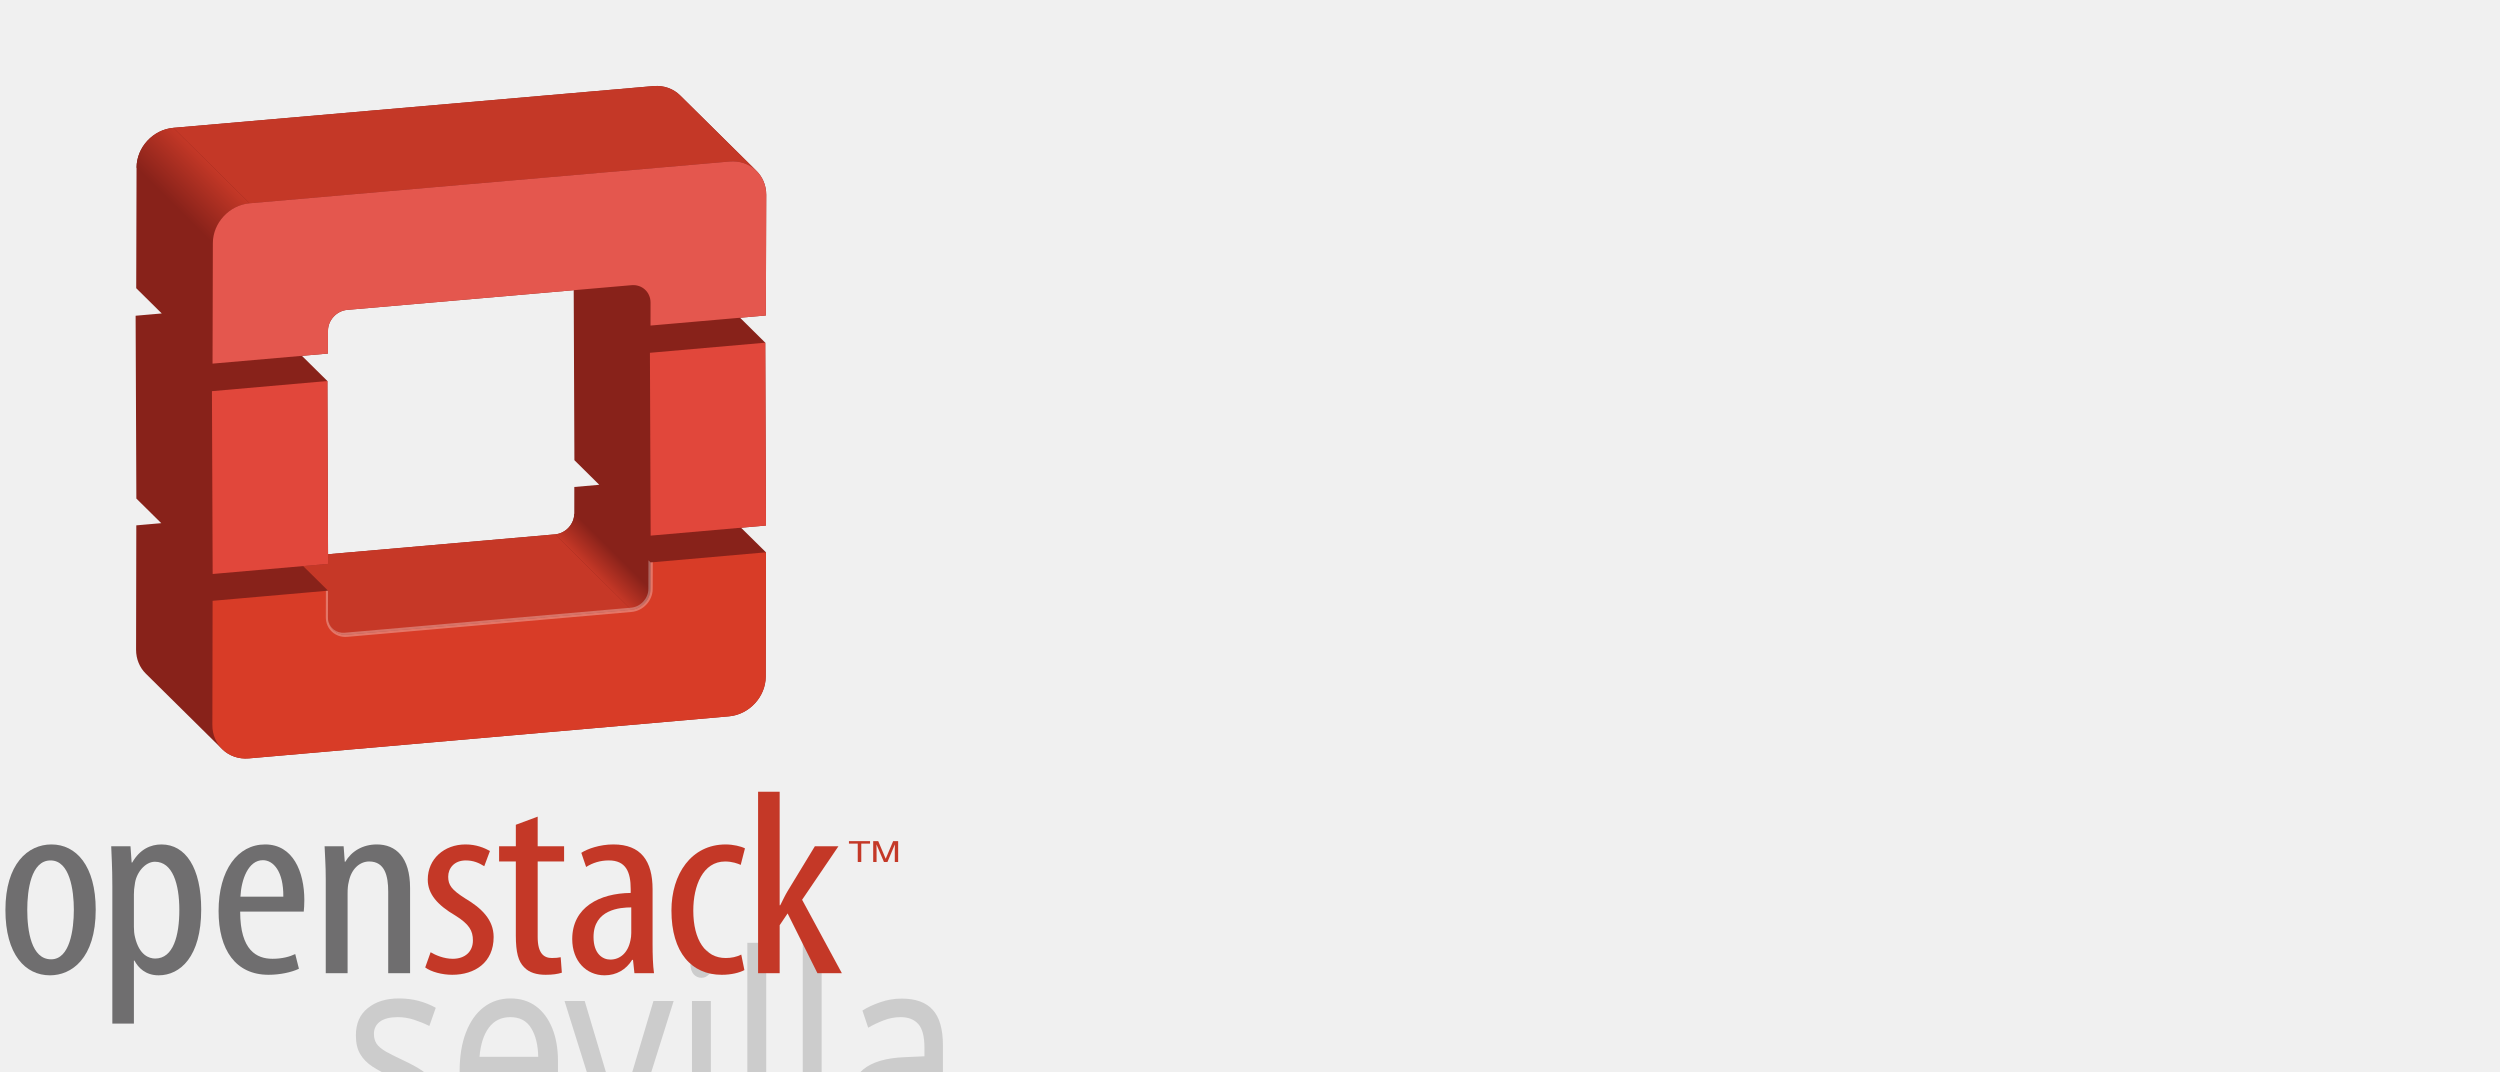
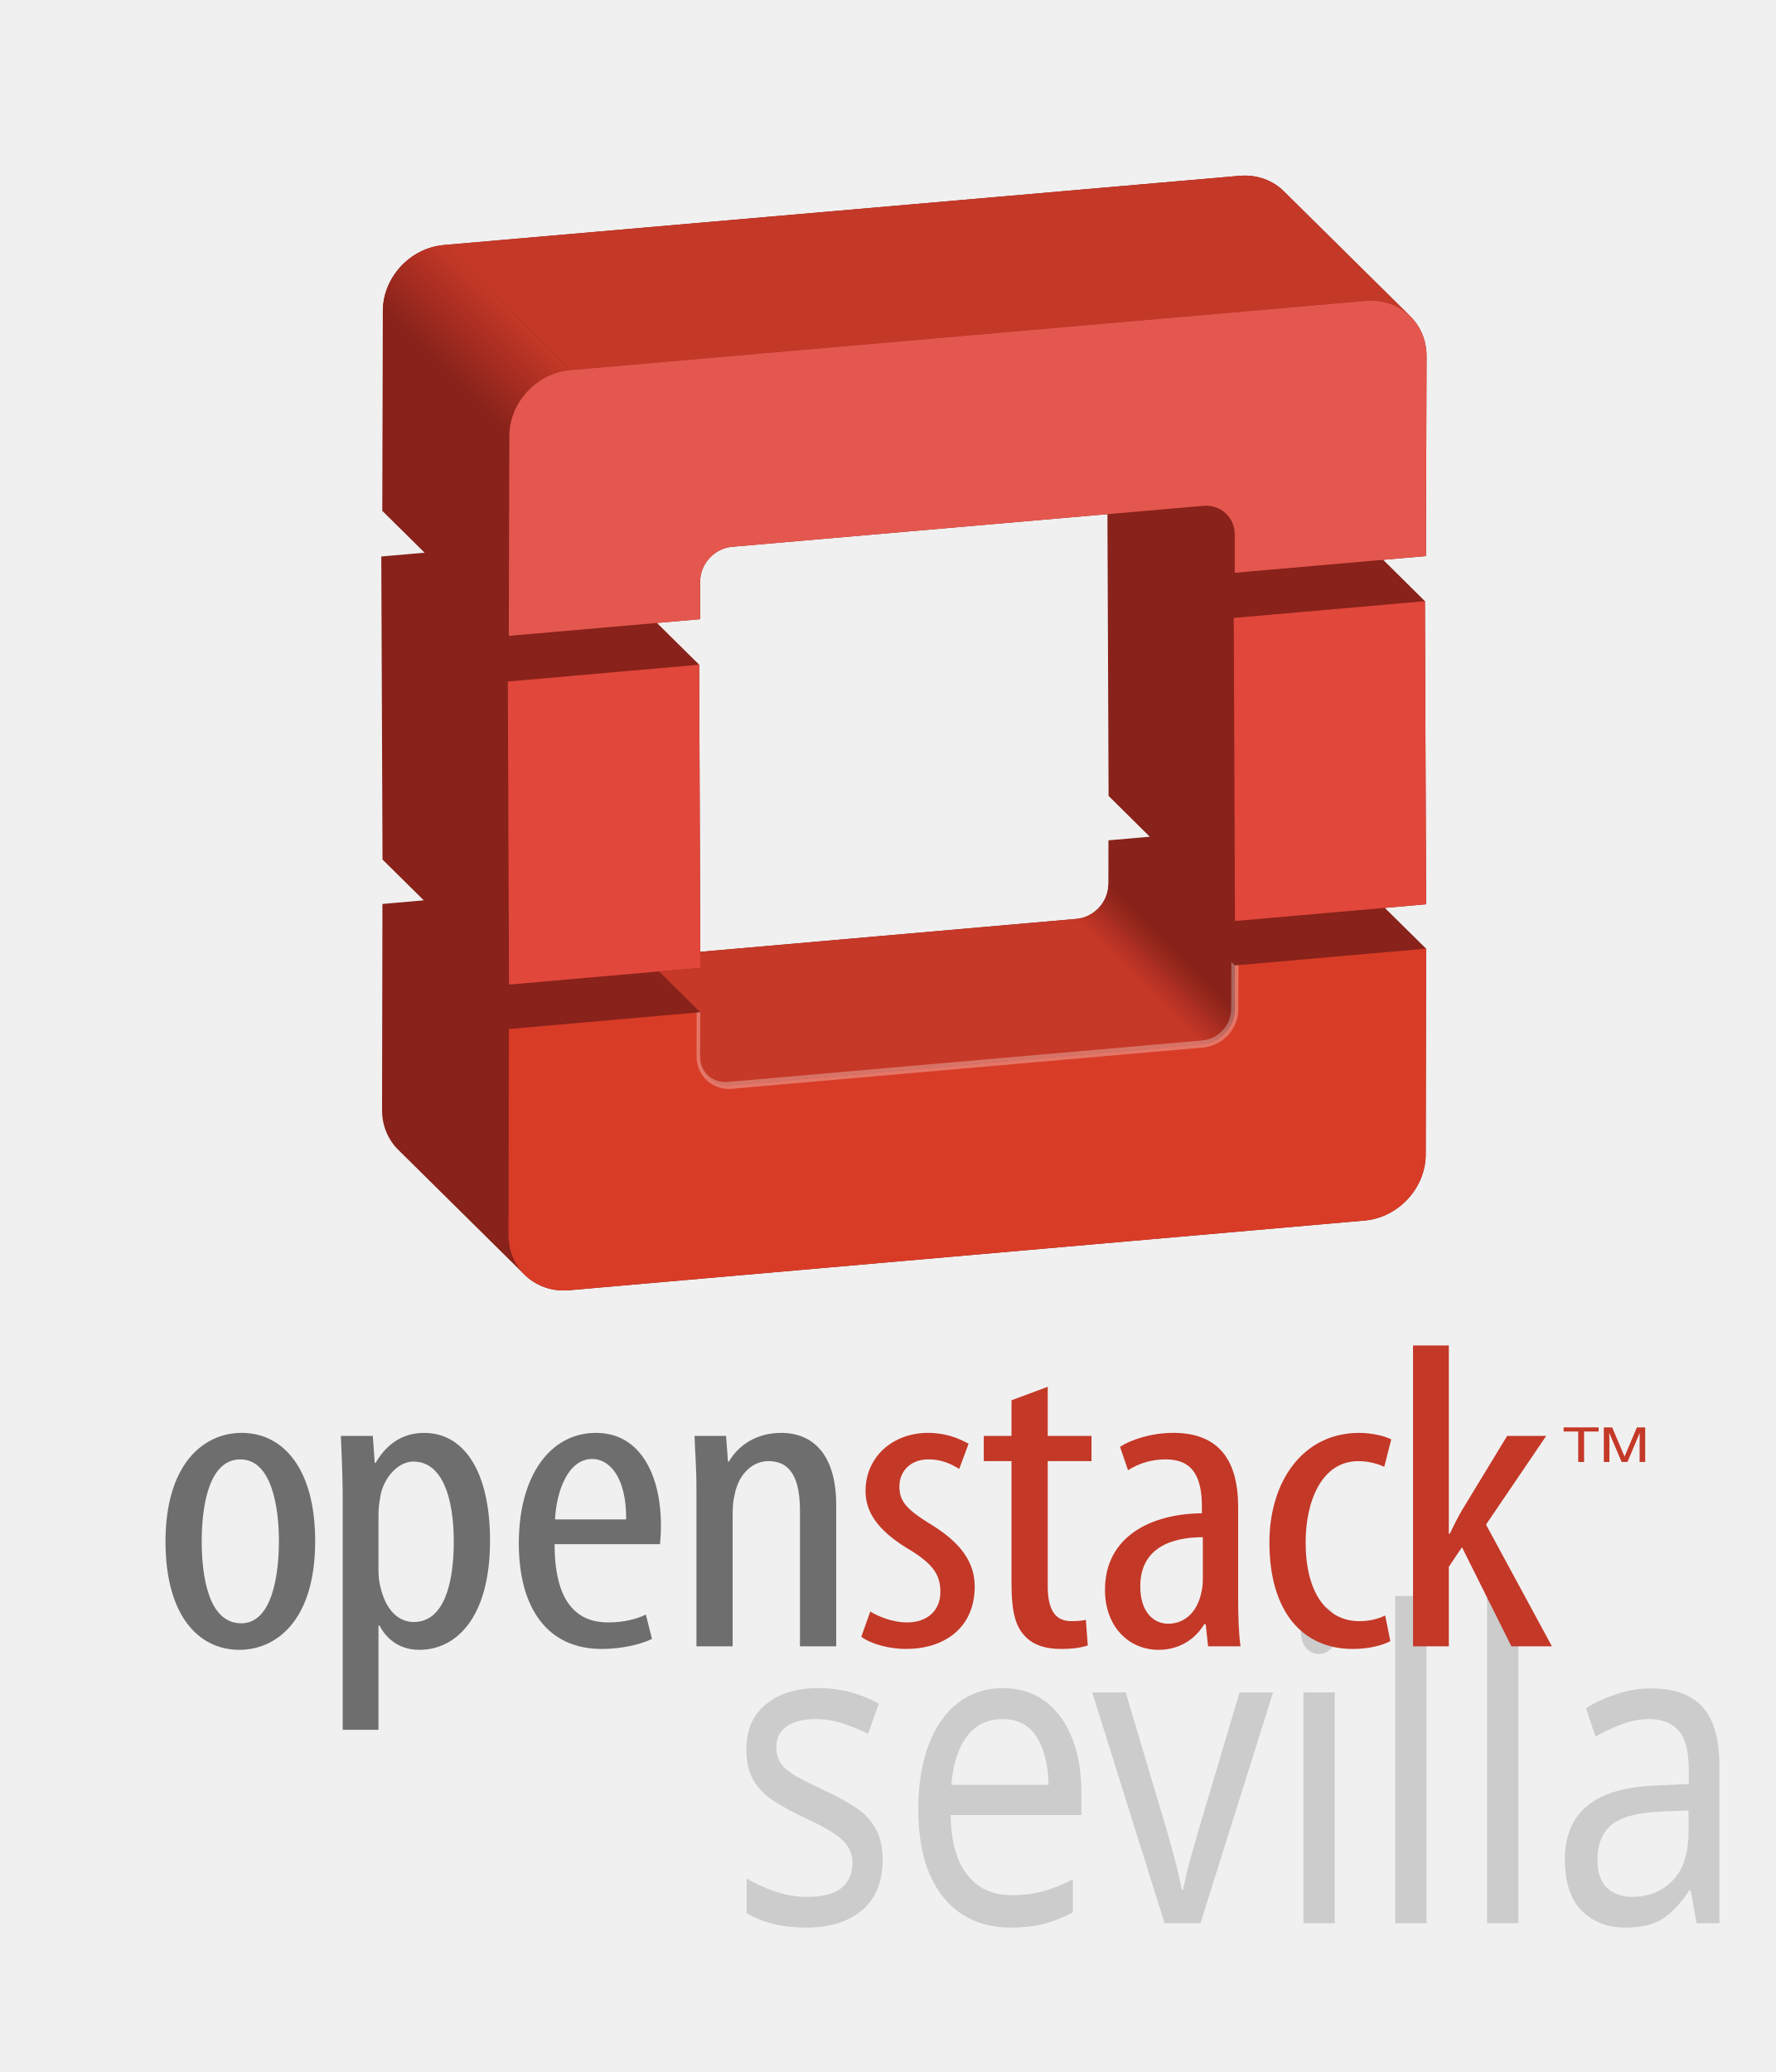
- <svg xmlns="http://www.w3.org/2000/svg" xmlns:xlink="http://www.w3.org/1999/xlink" width="248.031" height="106.299" id="svg4067" version="1.1">
+ <svg xmlns="http://www.w3.org/2000/svg" xmlns:xlink="http://www.w3.org/1999/xlink" width="106.299" height="124.016" id="svg4067" version="1.1">
  <defs id="defs4069">
-     <pattern id="Polkadots-largewhite" patternTransform="translate(0,0) scale(10,10)" height="10" width="10" patternUnits="userSpaceOnUse">
-       <circle id="circle5320" r="0.45" cy="0.810" cx="2.567" style="fill:white;stroke:none" />
-       <circle id="circle5322" r="0.45" cy="2.33" cx="3.048" style="fill:white;stroke:none" />
-       <circle id="circle5324" r="0.45" cy="2.415" cx="4.418" style="fill:white;stroke:none" />
-       <circle id="circle5326" r="0.45" cy="3.029" cx="1.844" style="fill:white;stroke:none" />
-       <circle id="circle5328" r="0.45" cy="1.363" cx="6.08" style="fill:white;stroke:none" />
-       <circle id="circle5330" r="0.45" cy="4.413" cx="5.819" style="fill:white;stroke:none" />
-       <circle id="circle5332" r="0.45" cy="4.048" cx="4.305" style="fill:white;stroke:none" />
-       <circle id="circle5334" r="0.45" cy="3.045" cx="5.541" style="fill:white;stroke:none" />
-       <circle id="circle5336" r="0.45" cy="5.527" cx="4.785" style="fill:white;stroke:none" />
-       <circle id="circle5338" r="0.45" cy="5.184" cx="2.667" style="fill:white;stroke:none" />
-       <circle id="circle5340" r="0.45" cy="1.448" cx="7.965" style="fill:white;stroke:none" />
-       <circle id="circle5342" r="0.45" cy="5.049" cx="7.047" style="fill:white;stroke:none" />
-       <circle id="circle5344" r="0.45" cy="0.895" cx="4.340" style="fill:white;stroke:none" />
-       <circle id="circle5346" r="0.45" cy="0.340" cx="7.125" style="fill:white;stroke:none" />
-       <circle id="circle5348" r="0.45" cy="1.049" cx="9.553" style="fill:white;stroke:none" />
-       <circle id="circle5350" r="0.45" cy="2.689" cx="7.006" style="fill:white;stroke:none" />
-       <circle id="circle5352" r="0.45" cy="2.689" cx="8.909" style="fill:white;stroke:none" />
-       <circle id="circle5354" r="0.45" cy="4.407" cx="9.315" style="fill:white;stroke:none" />
-       <circle id="circle5356" r="0.45" cy="3.870" cx="7.820" style="fill:white;stroke:none" />
-       <circle id="circle5358" r="0.45" cy="5.948" cx="8.270" style="fill:white;stroke:none" />
-       <circle id="circle5360" r="0.45" cy="7.428" cx="7.973" style="fill:white;stroke:none" />
-       <circle id="circle5362" r="0.45" cy="8.072" cx="9.342" style="fill:white;stroke:none" />
-       <circle id="circle5364" r="0.45" cy="9.315" cx="8.206" style="fill:white;stroke:none" />
-       <circle id="circle5366" r="0.45" cy="9.475" cx="9.682" style="fill:white;stroke:none" />
-       <circle id="circle5368" r="0.45" cy="6.186" cx="9.688" style="fill:white;stroke:none" />
-       <circle id="circle5370" r="0.45" cy="6.296" cx="3.379" style="fill:white;stroke:none" />
-       <circle id="circle5372" r="0.45" cy="8.204" cx="2.871" style="fill:white;stroke:none" />
-       <circle id="circle5374" r="0.45" cy="8.719" cx="4.59" style="fill:white;stroke:none" />
-       <circle id="circle5376" r="0.45" cy="9.671" cx="3.181" style="fill:white;stroke:none" />
-       <circle id="circle5378" r="0.45" cy="7.315" cx="5.734" style="fill:white;stroke:none" />
-       <circle id="circle5380" r="0.45" cy="6.513" cx="6.707" style="fill:white;stroke:none" />
-       <circle id="circle5382" r="0.45" cy="9.670" cx="5.730" style="fill:white;stroke:none" />
-       <circle id="circle5384" r="0.45" cy="8.373" cx="6.535" style="fill:white;stroke:none" />
-       <circle id="circle5386" r="0.45" cy="7.154" cx="4.37" style="fill:white;stroke:none" />
-       <circle id="circle5388" r="0.45" cy="7.25" cx="0.622" style="fill:white;stroke:none" />
-       <circle id="circle5390" r="0.45" cy="5.679" cx="0.831" style="fill:white;stroke:none" />
-       <circle id="circle5392" r="0.45" cy="8.519" cx="1.257" style="fill:white;stroke:none" />
-       <circle id="circle5394" r="0.45" cy="6.877" cx="1.989" style="fill:white;stroke:none" />
-       <circle id="circle5396" r="0.45" cy="3.181" cx="0.374" style="fill:white;stroke:none" />
-       <circle id="circle5398" r="0.45" cy="1.664" cx="1.166" style="fill:white;stroke:none" />
-       <circle id="circle5400" r="0.45" cy="0.093" cx="1.151" style="fill:white;stroke:none" />
-       <circle id="circle5402" r="0.45" cy="10.093" cx="1.151" style="fill:white;stroke:none" />
-       <circle id="circle5404" r="0.45" cy="4.451" cx="1.302" style="fill:white;stroke:none" />
-       <circle id="circle5406" r="0.45" cy="3.763" cx="3.047" style="fill:white;stroke:none" />
-     </pattern>
    <linearGradient id="SVGID_3_" gradientUnits="userSpaceOnUse" x1="429.749" y1="690.019" x2="431.228" y2="688.539">
      <stop offset="0" style="stop-color:#C63827" id="stop2888" />
      <stop offset="1" style="stop-color:#88221A" id="stop2890" />
    </linearGradient>
    <linearGradient id="SVGID_5_" gradientUnits="userSpaceOnUse" x1="399.069" y1="663.081" x2="401.867" y2="660.283">
      <stop offset="0" style="stop-color:#88221A" id="stop2902" />
      <stop offset="1" style="stop-color:#C43827" id="stop2904" />
    </linearGradient>
    <linearGradient id="linearGradient15368" gradientUnits="userSpaceOnUse" x1="399.069" y1="663.081" x2="401.867" y2="660.283">
      <stop offset="0" style="stop-color:#88221A" id="stop15370" />
      <stop offset="1" style="stop-color:#C43827" id="stop15372" />
    </linearGradient>
    <clipPath id="SVGID_6_">
      <use xlink:href="#SVGID_4_" overflow="visible" id="use2909" style="overflow:visible" x="0" y="0" width="715.558" height="742.133" />
    </clipPath>
    <linearGradient id="SVGID_7_" gradientUnits="userSpaceOnUse" x1="409.951" y1="668.428" x2="428.871" y2="649.508">
      <stop offset="0" style="stop-color:#88221A" id="stop2914" />
      <stop offset="1" style="stop-color:#C43827" id="stop2916" />
    </linearGradient>
    <linearGradient xlink:href="#SVGID_5_" id="linearGradient6437" gradientUnits="userSpaceOnUse" x1="399.069" y1="663.081" x2="401.867" y2="660.283" />
  </defs>
-   <g id="layer1" transform="translate(0,-946.0624)">
-     <text xml:space="preserve" style="font-size:23.435px;font-style:normal;font-variant:normal;font-weight:normal;font-stretch:normal;text-align:start;line-height:125%;letter-spacing:0px;word-spacing:0px;writing-mode:lr-tb;text-anchor:start;fill:#cccccc;fill-opacity:1;stroke:none;font-family:Cabin;-inkscape-font-specification:Cabin" x="37.631" y="962.966" id="text6555" transform="scale(0.909148,1.099931)">
-       <tspan id="tspan6557" x="37.631" y="962.966" style="font-size:23.435px;font-style:normal;font-variant:normal;font-weight:normal;font-stretch:normal;text-align:start;line-height:125%;writing-mode:lr-tb;text-anchor:start;fill:#cccccc;font-family:Cabin;-inkscape-font-specification:Cabin">sevilla</tspan>
+   <g id="layer1" transform="translate(0,-928.3459)">
+     <text xml:space="preserve" style="font-size:23.435px;font-style:normal;font-variant:normal;font-weight:normal;font-stretch:normal;text-align:start;line-height:125%;letter-spacing:0px;word-spacing:0px;writing-mode:lr-tb;text-anchor:start;fill:#cccccc;fill-opacity:1;stroke:none;font-family:Cabin;-inkscape-font-specification:Cabin" x="47.936" y="948.662" id="text6555" transform="scale(0.909148,1.099931)">
+       <tspan id="tspan6557" x="47.936" y="948.662" style="font-size:23.435px;font-style:normal;font-variant:normal;font-weight:normal;font-stretch:normal;text-align:start;line-height:125%;writing-mode:lr-tb;text-anchor:start;fill:#cccccc;font-family:Cabin;-inkscape-font-specification:Cabin">sevilla</tspan>
    </text>
  </g>
-   <path d="m 56.919,28.79 -22.472,1.954 c -1.044,0.092 -1.901,1.014 -1.905,2.058 l -0.005,2.274 -2.585,0.225 2.53,2.501 0.066,17.184 22.52,-1.971 c 1.05,-0.092 1.905,-1.014 1.908,-2.067 l 0.003,-2.634 2.476,-0.217 -2.467,-2.441 -0.069,-16.867 z M 17.193,12.682 64.825,8.541 c 1.05,-0.089 1.999,0.273 2.656,0.929 l 1.514,1.496 6.057,5.989 c 0.603,0.596 0.969,1.428 0.969,2.383 l -0.037,11.962 -2.561,0.222 2.501,2.478 0.071,18.14 -2.471,0.218 2.469,2.439 -0.023,12.33 c -0.007,1.997 -1.634,3.764 -3.647,3.943 l -47.629,4.173 c -1.051,0.092 -1.999,-0.274 -2.663,-0.929 l -7.569,-7.485 c -0.6,-0.595 -0.965,-1.432 -0.962,-2.379 l 0.023,-12.328 2.476,-0.218 -2.471,-2.442 -0.073,-18.137 2.593,-0.227 -2.534,-2.506 0.033,-11.962 c 0.003,-2.008 1.636,-3.771 3.644,-3.945 z" id="path2879" style="fill:#88221a" />
-   <g id="g2881" transform="matrix(1.370412,0,0,1.370412,-529.9741,-888.7039)">
+   <path d="m 66.288,30.773 -22.472,1.954 c -1.044,0.092 -1.901,1.014 -1.905,2.058 l -0.005,2.274 -2.585,0.225 2.53,2.501 0.066,17.184 22.52,-1.971 c 1.05,-0.092 1.905,-1.014 1.908,-2.067 l 0.003,-2.634 2.476,-0.217 -2.467,-2.441 -0.069,-16.867 z m -39.726,-16.108 47.631,-4.141 c 1.05,-0.089 1.999,0.273 2.656,0.929 l 1.514,1.496 6.057,5.989 c 0.603,0.596 0.969,1.428 0.969,2.383 l -0.037,11.962 -2.561,0.222 2.501,2.478 0.071,18.14 -2.471,0.218 2.469,2.439 -0.023,12.33 c -0.007,1.997 -1.634,3.764 -3.647,3.943 l -47.629,4.173 c -1.051,0.092 -1.999,-0.274 -2.663,-0.929 l -7.569,-7.485 c -0.6,-0.595 -0.965,-1.432 -0.962,-2.379 l 0.023,-12.328 2.476,-0.218 -2.471,-2.442 -0.073,-18.137 2.593,-0.227 -2.534,-2.506 0.033,-11.962 c 0.003,-2.008 1.636,-3.771 3.644,-3.945 z" id="path2879" style="fill:#88221a" />
+   <g id="g2881" transform="matrix(1.370412,0,0,1.370412,-520.605,-886.7205)">
    <path d="m 410.476,688.617 16.433,-1.438 5.523,5.463 -20.58,1.802 c -0.765,0.069 -1.382,-0.497 -1.382,-1.264 l 0.006,-1.923 -1.802,-1.781 1.805,-0.158 -0.003,-0.701 z" id="path2883" style="fill:#c63827" />
  </g>
-   <g id="g2885" transform="matrix(1.370412,0,0,1.370412,-529.9741,-888.7039)">
+   <g id="g2885" transform="matrix(1.370412,0,0,1.370412,-520.605,-886.7205)">
    <linearGradient id="linearGradient15387" gradientUnits="userSpaceOnUse" x1="429.749" y1="690.019" x2="431.228" y2="688.539">
      <stop offset="0" style="stop-color:#C63827" id="stop15389" />
      <stop offset="1" style="stop-color:#88221A" id="stop15391" />
    </linearGradient>
    <path d="m 432.432,692.642 -5.523,-5.463 c 0.766,-0.067 1.39,-0.74 1.392,-1.508 l 5.523,5.465 c -0.003,0.766 -0.629,1.438 -1.392,1.506 z" id="path2892" style="fill:url(#SVGID_3_)" />
  </g>
-   <g id="g2894" transform="matrix(1.370412,0,0,1.370412,-529.9741,-888.7039)">
+   <g id="g2894" transform="matrix(1.370412,0,0,1.370412,-520.605,-886.7205)">
    <g id="g2896">
      <defs id="defs2898">
        <path id="SVGID_4_" d="m 402.137,666.088 -5.523,-5.463 c 0.002,-1.463 1.193,-2.75 2.659,-2.877 l 5.522,5.463 c -1.463,0.129 -2.655,1.415 -2.658,2.877 z" />
      </defs>
      <linearGradient id="linearGradient15398" gradientUnits="userSpaceOnUse" x1="399.069" y1="663.081" x2="401.867" y2="660.283">
        <stop offset="0" style="stop-color:#88221A" id="stop15400" />
        <stop offset="1" style="stop-color:#C43827" id="stop15402" />
      </linearGradient>
      <use xlink:href="#SVGID_4_" overflow="visible" id="use2906" style="fill:url(#linearGradient6437);overflow:visible" x="0" y="0" width="715.558" height="742.133" />
      <clipPath id="clipPath15405">
        <use xlink:href="#SVGID_4_" overflow="visible" id="use15407" style="overflow:visible" x="0" y="0" width="715.558" height="742.133" />
      </clipPath>
      <g clip-path="url(#SVGID_6_)" id="g2911">
        <linearGradient id="linearGradient15410" gradientUnits="userSpaceOnUse" x1="409.951" y1="668.428" x2="428.871" y2="649.508">
          <stop offset="0" style="stop-color:#88221A" id="stop15412" />
          <stop offset="1" style="stop-color:#C43827" id="stop15414" />
        </linearGradient>
-         <polygon points="439.55,660.187 404.795,663.211 399.272,657.748 434.029,654.726 " id="polygon2918" style="fill:url(#SVGID_7_)" />
+         <polygon points="399.272,657.748 434.029,654.726 439.55,660.187 404.795,663.211 " id="polygon2918" style="fill:url(#SVGID_7_)" />
      </g>
    </g>
  </g>
-   <g id="g2920" transform="matrix(1.370412,0,0,1.370412,-529.9741,-888.7039)">
+   <g id="g2920" transform="matrix(1.370412,0,0,1.370412,-520.605,-886.7205)">
    <path d="m 442.18,688.479 -0.017,8.997 c -0.005,1.457 -1.192,2.747 -2.661,2.877 l -34.755,3.045 c -1.463,0.129 -2.65,-0.955 -2.646,-2.413 l 0.017,-8.995 8.358,-0.733 -0.006,1.923 c 0,0.767 0.617,1.333 1.382,1.264 l 20.58,-1.802 c 0.764,-0.067 1.39,-0.739 1.392,-1.506 l 0.004,-1.924 8.352,-0.733 z" id="path2922" style="fill:#d83c27" />
  </g>
-   <g id="g2924" transform="matrix(1.370412,0,0,1.370412,-529.9741,-888.7039)">
-     <polygon points="433.778,674.035 442.129,673.303 442.181,686.54 433.831,687.271 " id="polygon2926" style="fill:#e1473b" />
+   <g id="g2924" transform="matrix(1.370412,0,0,1.370412,-520.605,-886.7205)">
+     <polygon points="442.181,686.54 433.831,687.271 433.778,674.035 442.129,673.303 " id="polygon2926" style="fill:#e1473b" />
  </g>
-   <g id="g2928" transform="matrix(1.370412,0,0,1.370412,-529.9741,-888.7039)">
+   <g id="g2928" transform="matrix(1.370412,0,0,1.370412,-520.605,-886.7205)">
    <path d="m 435.968,655.403 1.105,1.092 4.42,4.37 c -0.482,-0.479 -1.175,-0.743 -1.943,-0.679 l -34.755,3.024 -5.522,-5.463 34.757,-3.022 c 0.765,-0.065 1.458,0.2 1.938,0.678 z" id="path2930" style="fill:#c43827" />
  </g>
-   <g id="g2932" transform="matrix(1.370412,0,0,1.370412,-529.9741,-888.7039)">
-     <polygon points="402.07,676.812 410.428,676.078 410.479,689.317 402.122,690.048 " id="polygon2934" style="fill:#e1473b" />
+   <g id="g2932" transform="matrix(1.370412,0,0,1.370412,-520.605,-886.7205)">
+     <polygon points="410.479,689.317 402.122,690.048 402.07,676.812 410.428,676.078 " id="polygon2934" style="fill:#e1473b" />
  </g>
-   <g id="g2936" transform="matrix(1.370412,0,0,1.370412,-529.9741,-888.7039)">
+   <g id="g2936" transform="matrix(1.370412,0,0,1.370412,-520.605,-886.7205)">
    <path d="m 404.795,663.211 34.755,-3.024 c 1.467,-0.123 2.652,0.955 2.65,2.418 l -0.027,8.729 -8.352,0.729 0.002,-1.66 c 0.002,-0.767 -0.619,-1.331 -1.381,-1.263 l -20.581,1.789 c -0.762,0.067 -1.387,0.74 -1.39,1.502 l -0.004,1.659 -8.354,0.729 0.023,-8.729 c 0.004,-1.464 1.196,-2.75 2.659,-2.879 z" id="path2938" style="fill:#e4574e" />
  </g>
-   <g id="g2940" transform="matrix(1.370412,0,0,1.370412,-529.9741,-888.7039)">
+   <g id="g2940" transform="matrix(1.370412,0,0,1.370412,-520.605,-886.7205)">
    <path d="m 433.827,689.212 -0.004,1.924 c -0.002,0.767 -0.628,1.438 -1.392,1.506 l -20.58,1.802 c -0.688,0.062 -1.257,-0.391 -1.363,-1.038 0.1,0.562 0.593,0.949 1.194,0.895 l 20.734,-1.813 c 0.684,-0.061 1.248,-0.666 1.25,-1.352 l 0.005,-1.924 v -0.155 l 0.156,0.155 z" id="path2942" style="opacity:0.3;fill:#ffffff" />
  </g>
-   <g id="g2944" transform="matrix(1.370412,0,0,1.370412,-529.9741,-888.7039)">
+   <g id="g2944" transform="matrix(1.370412,0,0,1.370412,-520.605,-886.7205)">
    <path d="m 410.314,693.18 0.005,-1.909 0.156,-0.014 -0.006,1.923 c 0,0.767 0.617,1.333 1.382,1.264 l 20.58,-1.802 c 0.764,-0.067 1.39,-0.739 1.392,-1.506 l 0.004,-1.924 0.158,-0.014 -0.007,1.938 c -0.002,0.849 -0.69,1.588 -1.534,1.661 l -20.578,1.803 c -0.855,0.076 -1.553,-0.561 -1.552,-1.42 z" id="path2946" style="opacity:0.3;fill:#ffffff" />
  </g>
-   <path style="fill:none;fill-opacity:1;stroke:none" d="M 73.094,16.156 24.562,20.125 l -3.344,2.75 0,13.062 11.406,-0.969 -0.094,-2.812 1.406,-1.438 29,-2.469 1.312,1.25 0.375,2.656 11.312,-0.906 0.25,-12.531 -3.094,-2.562 z m 2.75,17.938 -11.312,0.969 0.094,17.844 11.219,-0.781 0,-18.031 z m -43.594,3.875 -11.125,0.812 0,17.938 L 32.531,55.75 32.25,37.969 z m 43.75,16.875 -11.375,1.062 0,3.375 L 62.938,60.5 33.688,63 32.438,61.75 32.531,58.844 20.938,59.625 21.125,72.875 24.312,75.188 72.906,70.844 76,68.125 76,54.844 z" id="path5977" />
-   <g id="g2948" transform="matrix(0.788061,0,0,0.788061,-355.6969,-446.2807)">
+   <path style="fill:none;stroke:none" d="m 82.463,18.14 -48.531,3.969 -3.344,2.75 0,13.062 11.406,-0.969 -0.094,-2.812 1.406,-1.438 29,-2.469 1.312,1.25 0.375,2.656 11.312,-0.906 0.25,-12.531 -3.094,-2.562 z m 2.75,17.938 -11.312,0.969 0.094,17.844 11.219,-0.781 0,-18.031 z m -43.594,3.875 -11.125,0.812 0,17.938 11.406,-0.969 -0.281,-17.781 z m 43.75,16.875 -11.375,1.062 0,3.375 -1.688,1.219 -29.25,2.5 -1.25,-1.25 0.094,-2.906 -11.594,0.781 0.188,13.25 3.188,2.312 48.594,-4.344 3.094,-2.719 0,-13.281 z" id="path5977" />
+   <g id="g2948" transform="matrix(0.788061,0,0,0.788061,-346.3278,-444.2973)">
    <path style="fill:#6f6e6f" id="path2950" d="m 465.499,677.828 c 0,-2.442 -0.107,-3.861 -0.142,-4.984 h 2.429 l 0.144,2.049 H 468 c 0.968,-1.686 2.325,-2.28 3.685,-2.28 3.037,0 5.003,2.939 5.003,8.189 0,5.941 -2.644,8.288 -5.36,8.288 -1.645,0 -2.575,-0.959 -3.038,-1.85 h -0.075 v 7.925 H 465.5 v -17.337 z m 2.715,5.152 c 0,0.462 0.038,0.924 0.144,1.32 0.536,2.278 1.789,2.677 2.539,2.677 2.288,0 3.038,-2.907 3.038,-6.111 0,-3.301 -0.858,-6.075 -3.075,-6.075 -1.25,0 -2.393,1.422 -2.535,2.874 -0.072,0.363 -0.11,0.792 -0.11,1.221 v 4.094 z" />
    <path style="fill:#6f6e6f" id="path2952" d="m 481.593,681.066 c 0,4.92 2.106,5.942 4.072,5.942 1.217,0 2.181,-0.266 2.86,-0.595 l 0.465,1.85 c -0.964,0.462 -2.428,0.76 -3.824,0.76 -4.146,0 -6.291,-3.137 -6.291,-8.023 0,-5.151 2.396,-8.388 5.863,-8.388 3.501,0 4.933,3.435 4.933,7.001 0,0.627 -0.036,1.056 -0.073,1.453 h -8.005 z m 5.432,-1.881 c 0.037,-3.172 -1.251,-4.591 -2.573,-4.591 -1.824,0 -2.718,2.41 -2.826,4.591 h 5.399 z" />
    <path style="fill:#6f6e6f" id="path2954" d="m 492.367,676.97 c 0,-1.882 -0.106,-2.839 -0.145,-4.126 h 2.395 l 0.145,1.947 h 0.071 c 0.749,-1.286 2.146,-2.179 3.968,-2.179 2.393,0 4.182,1.618 4.182,5.481 v 10.731 h -2.753 v -10.27 c 0,-1.914 -0.392,-3.797 -2.396,-3.797 -1.144,0 -2.252,0.892 -2.572,2.575 -0.108,0.396 -0.145,0.893 -0.145,1.452 v 10.039 h -2.75 V 676.97 z" />
    <path style="fill:#c43827" id="path2956" d="m 505.57,686.183 c 0.604,0.364 1.676,0.826 2.787,0.826 1.537,0 2.537,-0.891 2.537,-2.311 0,-1.223 -0.466,-2.048 -2.217,-3.138 -2.249,-1.32 -3.467,-2.708 -3.467,-4.524 0,-2.608 2.072,-4.424 4.754,-4.424 1.36,0 2.358,0.429 3.075,0.825 l -0.717,1.916 c -0.678,-0.43 -1.394,-0.728 -2.323,-0.728 -1.466,0 -2.216,0.991 -2.216,2.046 0,1.059 0.428,1.652 2.146,2.743 2.001,1.188 3.574,2.642 3.574,4.853 0,3.204 -2.359,4.756 -5.219,4.756 -1.254,0 -2.646,-0.364 -3.396,-0.925 l 0.682,-1.915 z" />
    <path style="fill:#c43827" id="path2958" d="m 519.048,669.112 v 3.731 h 3.325 v 1.915 h -3.325 v 9.509 c 0,2.081 0.788,2.643 1.789,2.643 0.464,0 0.822,-0.033 1.108,-0.1 l 0.145,1.948 c -0.503,0.165 -1.146,0.265 -2.04,0.265 -1.108,0 -2.072,-0.265 -2.716,-0.958 -0.716,-0.727 -1.037,-1.816 -1.037,-4.027 v -9.279 h -2.107 v -1.915 h 2.107 v -2.708 l 2.751,-1.024 z" />
    <path style="fill:#c43827" id="path2960" d="m 533.513,685.192 c 0,1.222 0.034,2.609 0.18,3.633 h -2.465 l -0.181,-1.685 h -0.104 c -0.755,1.223 -1.969,1.949 -3.473,1.949 -2.287,0 -4.073,-1.783 -4.073,-4.557 0,-4.03 3.468,-5.779 7.361,-5.813 v -0.493 c 0,-2.146 -0.605,-3.601 -2.75,-3.601 -1.072,0 -2.038,0.298 -2.86,0.825 l -0.608,-1.782 c 0.751,-0.496 2.325,-1.057 4.038,-1.057 3.472,0 4.935,2.08 4.935,5.646 v 6.935 z m -2.682,-4.654 c -1.428,0 -4.752,0.264 -4.752,3.729 0,2.114 1.146,2.841 2.108,2.841 1.216,0 2.218,-0.825 2.537,-2.41 0.073,-0.297 0.106,-0.628 0.106,-0.925 v -3.235 z" />
    <path style="fill:#c43827" id="path2962" d="m 545.073,688.429 c -0.608,0.33 -1.646,0.595 -2.859,0.595 -3.791,0 -6.327,-2.808 -6.327,-8.09 0,-4.589 2.502,-8.321 6.831,-8.321 0.925,0 1.925,0.231 2.425,0.494 l -0.534,2.081 c -0.354,-0.165 -1.074,-0.429 -1.966,-0.429 -2.788,0 -4.005,3.039 -4.005,6.175 0,3.73 1.536,5.977 4.08,5.977 0.71,0 1.353,-0.132 1.96,-0.43 l 0.395,1.948 z" />
    <path style="fill:#6f6e6f" id="path2964" d="m 463.407,680.833 c 0,6.176 -3.074,8.257 -5.755,8.257 -3.112,0 -5.613,-2.609 -5.613,-8.224 0,-5.811 2.824,-8.254 5.792,-8.254 3.11,0 5.576,2.674 5.576,8.221 z m -8.618,0 c 0,2.643 0.502,6.242 3.004,6.242 2.359,0 2.861,-3.731 2.861,-6.242 0,-2.442 -0.502,-6.207 -2.933,-6.207 -2.465,0 -2.932,3.765 -2.932,6.207 z" />
    <path style="fill:#c43827" id="path2966" d="m 549.512,680.274 h 0.071 c 0.321,-0.628 0.608,-1.257 0.929,-1.785 l 3.431,-5.646 h 2.968 l -4.573,6.736 5.006,9.245 h -3.078 l -3.753,-7.528 -1,1.486 v 6.042 h -2.718 v -22.851 h 2.718 v 14.301 z" />
-     <polygon style="fill:#c43827" id="polygon2968" points="558.234,672.196 560.892,672.196 560.892,672.509 559.787,672.509 559.787,674.821 559.342,674.821 559.342,672.509 558.234,672.509 " />
+     <polygon style="fill:#c43827" id="polygon2968" points="560.892,672.509 559.787,672.509 559.787,674.821 559.342,674.821 559.342,672.509 558.234,672.509 558.234,672.196 560.892,672.196 " />
    <path style="fill:#c43827" id="path2970" d="m 561.286,672.196 h 0.635 l 0.94,2.22 0.938,-2.22 h 0.63 v 2.625 h -0.423 v -1.55 c 0,-0.054 0,-0.143 0.005,-0.266 0.004,-0.124 0.004,-0.257 0.004,-0.397 l -0.931,2.213 h -0.443 l -0.945,-2.213 v 0.08 c 0,0.063 0.002,0.161 0.008,0.293 0.004,0.133 0.007,0.229 0.007,0.29 v 1.55 h -0.424 v -2.625 z" />
  </g>
</svg>
